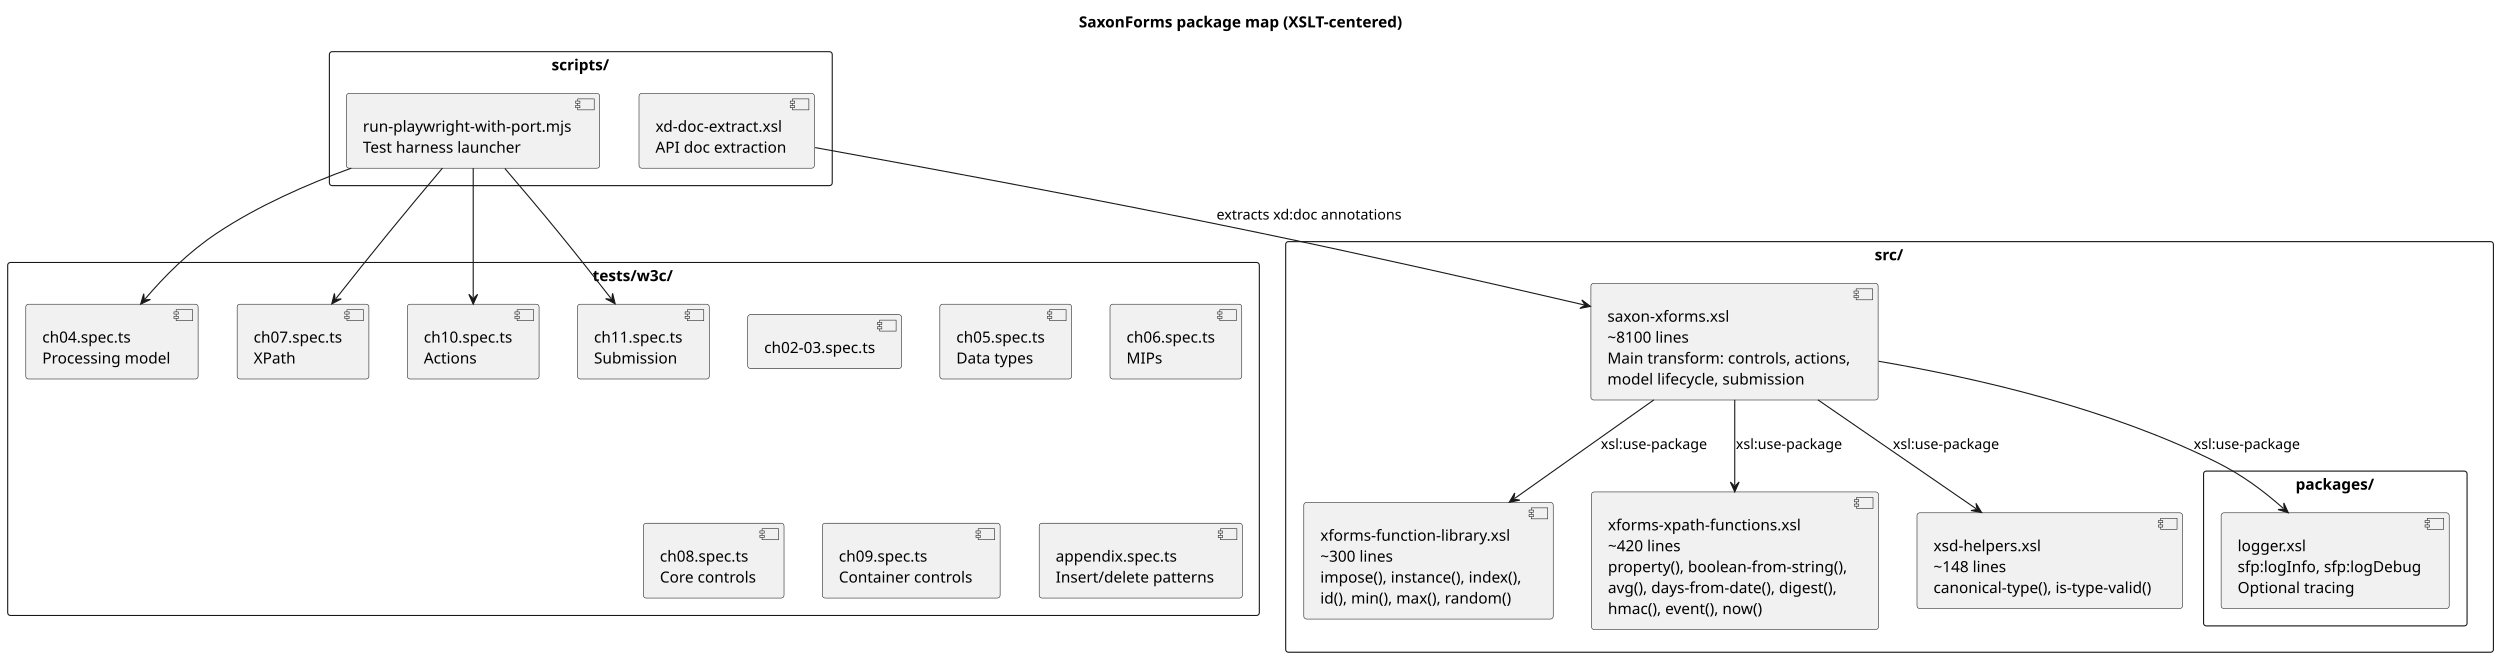
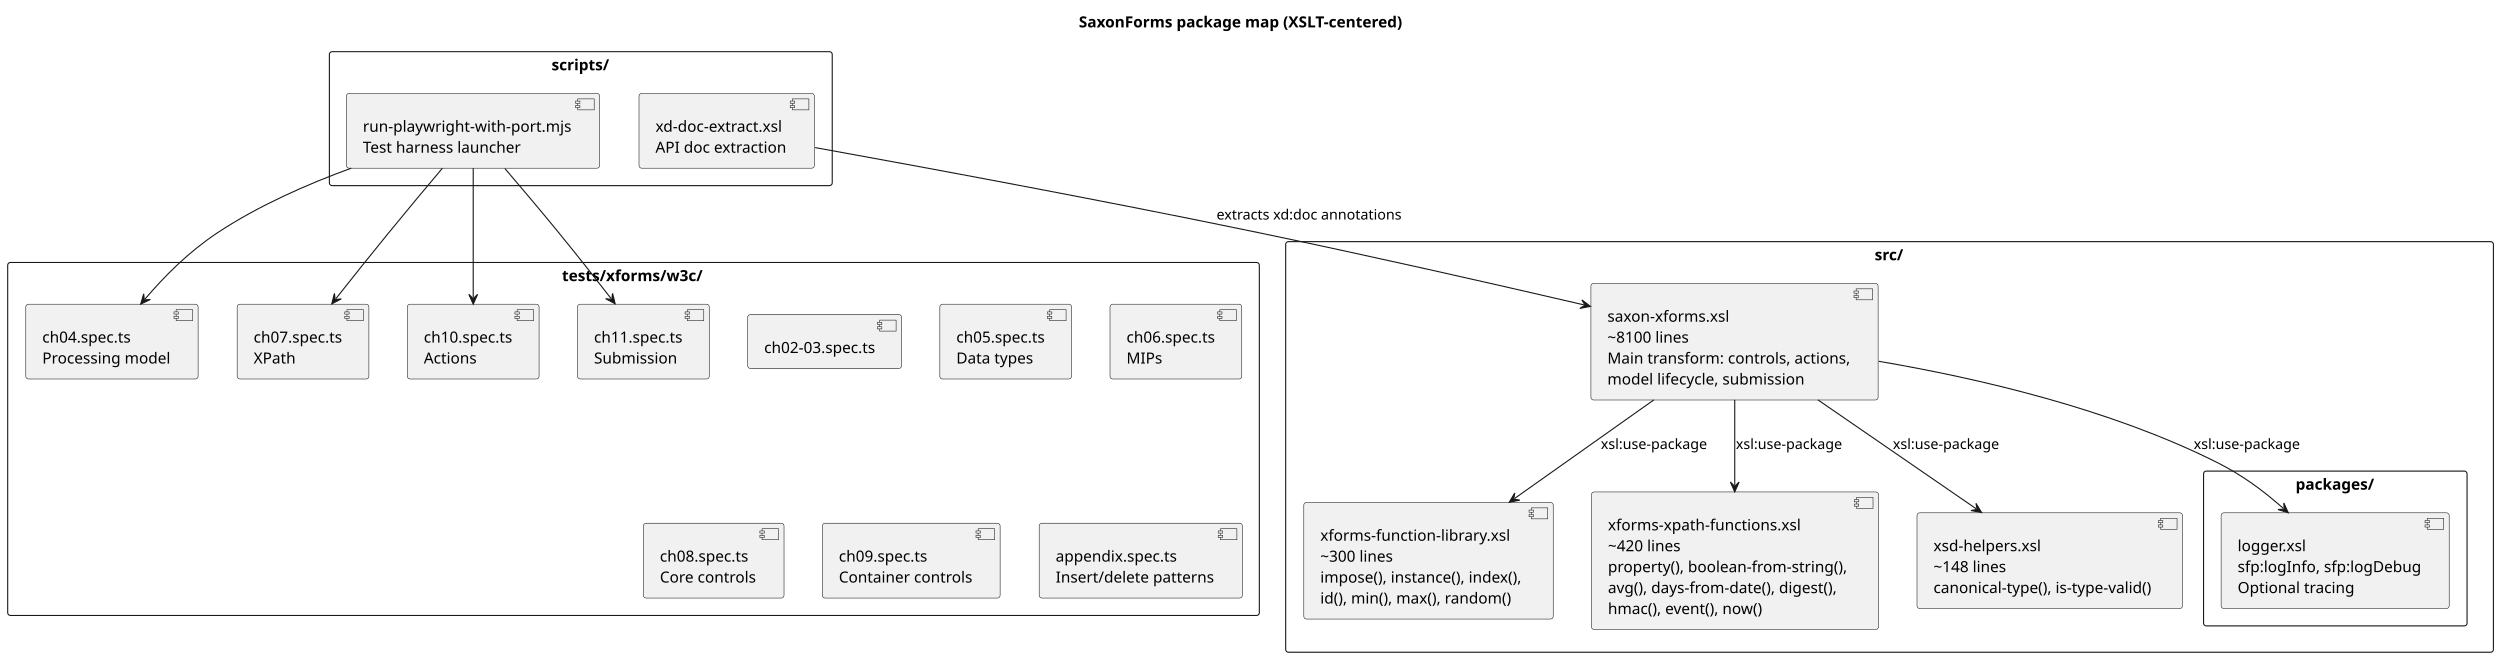
<svg xmlns="http://www.w3.org/2000/svg" contentStyleType="text/css" data-diagram-type="DESCRIPTION" height="600px" preserveAspectRatio="none" style="width:2277px;height:600px;background:#FFFFFF;" version="1.1" viewBox="0 0 2277 600" width="2277px" zoomAndPan="magnify">
  <defs />
  <g>
    <g class="title" data-source-line="1">
      <text fill="#000000" font-family="sans-serif" font-size="14" font-weight="bold" lengthAdjust="spacing" textLength="297.808" x="982.596" y="24.964">SaxonForms package map (XSLT-centered)</text>
    </g>
    <g class="cluster" data-entity="src." data-source-line="4" data-uid="ent0002" id="cluster_src.">
      <rect fill="none" height="374" rx="2.5" ry="2.5" style="stroke:#181818;stroke-width:1;" width="1100" x="1171" y="220.065" />
      <text fill="#000000" font-family="sans-serif" font-size="14" font-weight="bold" lengthAdjust="spacing" textLength="27.118" x="1707.441" y="237.029">src/</text>
    </g>
    <g class="cluster" data-entity="packages." data-source-line="9" data-uid="ent0007" id="cluster_packages.">
      <rect fill="none" height="141" rx="2.5" ry="2.5" style="stroke:#181818;stroke-width:1;" width="240" x="2007" y="429.065" />
      <text fill="#000000" font-family="sans-serif" font-size="14" font-weight="bold" lengthAdjust="spacing" textLength="72.345" x="2090.828" y="446.029">packages/</text>
    </g>
    <g class="cluster" data-entity="scripts." data-source-line="14" data-uid="ent0009" id="cluster_scripts.">
      <rect fill="none" height="122" rx="2.5" ry="2.5" style="stroke:#181818;stroke-width:1;" width="458" x="300" y="47.065" />
      <text fill="#000000" font-family="sans-serif" font-size="14" font-weight="bold" lengthAdjust="spacing" textLength="53.286" x="502.357" y="64.029">scripts/</text>
    </g>
-     <g class="cluster" data-entity="tests.w3c." data-source-line="19" data-uid="ent0012" id="cluster_tests.w3c.">
+     <g class="cluster" data-entity="tests.xforms.w3c." data-source-line="19" data-uid="ent0012" id="cluster_tests.xforms.w3c.">
      <rect fill="none" height="321.5" rx="2.5" ry="2.5" style="stroke:#181818;stroke-width:1;" width="1140" x="7" y="239.065" />
-       <text fill="#000000" font-family="sans-serif" font-size="14" font-weight="bold" lengthAdjust="spacing" textLength="74.443" x="539.778" y="256.029">tests/w3c/</text>
+       <text fill="#000000" font-family="sans-serif" font-size="14" font-weight="bold" lengthAdjust="spacing" textLength="130.293" x="511.853" y="256.029">tests/xforms/w3c/</text>
    </g>
    <g class="entity" data-entity="SAXON_XFORMS" data-source-line="5" data-uid="ent0003" id="entity_SAXON_XFORMS">
      <rect fill="#F1F1F1" height="106.262" rx="2.5" ry="2.5" style="stroke:#181818;stroke-width:0.5;" width="261.594" x="1449" y="258.065" />
      <rect fill="#F1F1F1" height="10" style="stroke:#181818;stroke-width:0.5;" width="15" x="1690.594" y="263.065" />
      <rect fill="#F1F1F1" height="2" style="stroke:#181818;stroke-width:0.5;" width="4" x="1688.594" y="265.065" />
      <rect fill="#F1F1F1" height="2" style="stroke:#181818;stroke-width:0.5;" width="4" x="1688.594" y="269.065" />
      <text fill="#000000" font-family="sans-serif" font-size="14" lengthAdjust="spacing" textLength="111.59" x="1464" y="293.029">saxon-xforms.xsl</text>
      <text fill="#000000" font-family="sans-serif" font-size="14" lengthAdjust="spacing" textLength="72.666" x="1464" y="312.095">~8100 lines</text>
      <text fill="#000000" font-family="sans-serif" font-size="14" lengthAdjust="spacing" textLength="221.594" x="1464" y="331.16">Main transform: controls, actions,</text>
      <text fill="#000000" font-family="sans-serif" font-size="14" lengthAdjust="spacing" textLength="179.286" x="1464" y="350.226">model lifecycle, submission</text>
    </g>
    <g class="entity" data-entity="FUNCTION_LIBRARY" data-source-line="6" data-uid="ent0004" id="entity_FUNCTION_LIBRARY">
      <rect fill="#F1F1F1" height="106.262" rx="2.5" ry="2.5" style="stroke:#181818;stroke-width:0.5;" width="227.175" x="1187.5" y="457.565" />
      <rect fill="#F1F1F1" height="10" style="stroke:#181818;stroke-width:0.5;" width="15" x="1394.675" y="462.565" />
      <rect fill="#F1F1F1" height="2" style="stroke:#181818;stroke-width:0.5;" width="4" x="1392.675" y="464.565" />
      <rect fill="#F1F1F1" height="2" style="stroke:#181818;stroke-width:0.5;" width="4" x="1392.675" y="468.565" />
      <text fill="#000000" font-family="sans-serif" font-size="14" lengthAdjust="spacing" textLength="174.282" x="1202.5" y="492.529">xforms-function-library.xsl</text>
      <text fill="#000000" font-family="sans-serif" font-size="14" lengthAdjust="spacing" textLength="64.955" x="1202.5" y="511.595">~300 lines</text>
      <text fill="#000000" font-family="sans-serif" font-size="14" lengthAdjust="spacing" textLength="187.175" x="1202.5" y="530.66">impose(), instance(), index(),</text>
      <text fill="#000000" font-family="sans-serif" font-size="14" lengthAdjust="spacing" textLength="179.395" x="1202.5" y="549.726">id(), min(), max(), random()</text>
    </g>
    <g class="entity" data-entity="XPATH_FUNCTIONS" data-source-line="7" data-uid="ent0005" id="entity_XPATH_FUNCTIONS">
      <rect fill="#F1F1F1" height="125.327" rx="2.5" ry="2.5" style="stroke:#181818;stroke-width:0.5;" width="261.443" x="1449.5" y="448.065" />
      <rect fill="#F1F1F1" height="10" style="stroke:#181818;stroke-width:0.5;" width="15" x="1690.943" y="453.065" />
      <rect fill="#F1F1F1" height="2" style="stroke:#181818;stroke-width:0.5;" width="4" x="1688.943" y="455.065" />
      <rect fill="#F1F1F1" height="2" style="stroke:#181818;stroke-width:0.5;" width="4" x="1688.943" y="459.065" />
      <text fill="#000000" font-family="sans-serif" font-size="14" lengthAdjust="spacing" textLength="176.176" x="1464.5" y="483.029">xforms-xpath-functions.xsl</text>
      <text fill="#000000" font-family="sans-serif" font-size="14" lengthAdjust="spacing" textLength="64.955" x="1464.5" y="502.095">~420 lines</text>
      <text fill="#000000" font-family="sans-serif" font-size="14" lengthAdjust="spacing" textLength="221.443" x="1464.5" y="521.16">property(), boolean-from-string(),</text>
      <text fill="#000000" font-family="sans-serif" font-size="14" lengthAdjust="spacing" textLength="212.94" x="1464.5" y="540.226">avg(), days-from-date(), digest(),</text>
      <text fill="#000000" font-family="sans-serif" font-size="14" lengthAdjust="spacing" textLength="145.024" x="1464.5" y="559.291">hmac(), event(), now()</text>
    </g>
    <g class="entity" data-entity="XSD_HELPERS" data-source-line="8" data-uid="ent0006" id="entity_XSD_HELPERS">
      <rect fill="#F1F1F1" height="87.196" rx="2.5" ry="2.5" style="stroke:#181818;stroke-width:0.5;" width="241.858" x="1746" y="467.065" />
      <rect fill="#F1F1F1" height="10" style="stroke:#181818;stroke-width:0.5;" width="15" x="1967.858" y="472.065" />
      <rect fill="#F1F1F1" height="2" style="stroke:#181818;stroke-width:0.5;" width="4" x="1965.858" y="474.065" />
      <rect fill="#F1F1F1" height="2" style="stroke:#181818;stroke-width:0.5;" width="4" x="1965.858" y="478.065" />
      <text fill="#000000" font-family="sans-serif" font-size="14" lengthAdjust="spacing" textLength="98.109" x="1761" y="502.029">xsd-helpers.xsl</text>
      <text fill="#000000" font-family="sans-serif" font-size="14" lengthAdjust="spacing" textLength="64.955" x="1761" y="521.095">~148 lines</text>
      <text fill="#000000" font-family="sans-serif" font-size="14" lengthAdjust="spacing" textLength="201.858" x="1761" y="540.16">canonical-type(), is-type-valid()</text>
    </g>
    <g class="entity" data-entity="LOGGER" data-source-line="10" data-uid="ent0008" id="entity_LOGGER">
      <rect fill="#F1F1F1" height="87.196" rx="2.5" ry="2.5" style="stroke:#181818;stroke-width:0.5;" width="207.727" x="2023" y="467.065" />
      <rect fill="#F1F1F1" height="10" style="stroke:#181818;stroke-width:0.5;" width="15" x="2210.727" y="472.065" />
      <rect fill="#F1F1F1" height="2" style="stroke:#181818;stroke-width:0.5;" width="4" x="2208.727" y="474.065" />
      <rect fill="#F1F1F1" height="2" style="stroke:#181818;stroke-width:0.5;" width="4" x="2208.727" y="478.065" />
      <text fill="#000000" font-family="sans-serif" font-size="14" lengthAdjust="spacing" textLength="64.456" x="2038" y="502.029">logger.xsl</text>
      <text fill="#000000" font-family="sans-serif" font-size="14" lengthAdjust="spacing" textLength="167.727" x="2038" y="521.095">sfp:logInfo, sfp:logDebug</text>
      <text fill="#000000" font-family="sans-serif" font-size="14" lengthAdjust="spacing" textLength="106.716" x="2038" y="540.16">Optional tracing</text>
    </g>
    <g class="entity" data-entity="RUN_PLAYWRIGHT" data-source-line="15" data-uid="ent0010" id="entity_RUN_PLAYWRIGHT">
      <rect fill="#F1F1F1" height="68.131" rx="2.5" ry="2.5" style="stroke:#181818;stroke-width:0.5;" width="230.695" x="315.5" y="85.065" />
      <rect fill="#F1F1F1" height="10" style="stroke:#181818;stroke-width:0.5;" width="15" x="526.195" y="90.065" />
      <rect fill="#F1F1F1" height="2" style="stroke:#181818;stroke-width:0.5;" width="4" x="524.195" y="92.065" />
      <rect fill="#F1F1F1" height="2" style="stroke:#181818;stroke-width:0.5;" width="4" x="524.195" y="96.065" />
      <text fill="#000000" font-family="sans-serif" font-size="14" lengthAdjust="spacing" textLength="190.695" x="330.5" y="120.029">run-playwright-with-port.mjs</text>
      <text fill="#000000" font-family="sans-serif" font-size="14" lengthAdjust="spacing" textLength="144.792" x="330.5" y="139.095">Test harness launcher</text>
    </g>
    <g class="entity" data-entity="XD_DOC" data-source-line="16" data-uid="ent0011" id="entity_XD_DOC">
      <rect fill="#F1F1F1" height="68.131" rx="2.5" ry="2.5" style="stroke:#181818;stroke-width:0.5;" width="159.731" x="582" y="85.065" />
      <rect fill="#F1F1F1" height="10" style="stroke:#181818;stroke-width:0.5;" width="15" x="721.731" y="90.065" />
      <rect fill="#F1F1F1" height="2" style="stroke:#181818;stroke-width:0.5;" width="4" x="719.731" y="92.065" />
      <rect fill="#F1F1F1" height="2" style="stroke:#181818;stroke-width:0.5;" width="4" x="719.731" y="96.065" />
      <text fill="#000000" font-family="sans-serif" font-size="14" lengthAdjust="spacing" textLength="116.566" x="597" y="120.029">xd-doc-extract.xsl</text>
      <text fill="#000000" font-family="sans-serif" font-size="14" lengthAdjust="spacing" textLength="119.731" x="597" y="139.095">API doc extraction</text>
    </g>
    <g class="entity" data-entity="CH02_03" data-source-line="20" data-uid="ent0013" id="entity_CH02_03">
      <rect fill="#F1F1F1" height="49.065" rx="2.5" ry="2.5" style="stroke:#181818;stroke-width:0.5;" width="140.174" x="681" y="286.565" />
      <rect fill="#F1F1F1" height="10" style="stroke:#181818;stroke-width:0.5;" width="15" x="801.174" y="291.565" />
      <rect fill="#F1F1F1" height="2" style="stroke:#181818;stroke-width:0.5;" width="4" x="799.174" y="293.565" />
      <rect fill="#F1F1F1" height="2" style="stroke:#181818;stroke-width:0.5;" width="4" x="799.174" y="297.565" />
      <text fill="#000000" font-family="sans-serif" font-size="14" lengthAdjust="spacing" textLength="100.174" x="696" y="321.529">ch02-03.spec.ts</text>
    </g>
    <g class="entity" data-entity="CH04" data-source-line="21" data-uid="ent0014" id="entity_CH04">
      <rect fill="#F1F1F1" height="68.131" rx="2.5" ry="2.5" style="stroke:#181818;stroke-width:0.5;" width="156.942" x="23.5" y="277.065" />
      <rect fill="#F1F1F1" height="10" style="stroke:#181818;stroke-width:0.5;" width="15" x="160.442" y="282.065" />
      <rect fill="#F1F1F1" height="2" style="stroke:#181818;stroke-width:0.5;" width="4" x="158.442" y="284.065" />
      <rect fill="#F1F1F1" height="2" style="stroke:#181818;stroke-width:0.5;" width="4" x="158.442" y="288.065" />
      <text fill="#000000" font-family="sans-serif" font-size="14" lengthAdjust="spacing" textLength="79.994" x="38.5" y="312.029">ch04.spec.ts</text>
      <text fill="#000000" font-family="sans-serif" font-size="14" lengthAdjust="spacing" textLength="116.942" x="38.5" y="331.095">Processing model</text>
    </g>
    <g class="entity" data-entity="CH05" data-source-line="22" data-uid="ent0015" id="entity_CH05">
      <rect fill="#F1F1F1" height="68.131" rx="2.5" ry="2.5" style="stroke:#181818;stroke-width:0.5;" width="119.994" x="856" y="277.065" />
      <rect fill="#F1F1F1" height="10" style="stroke:#181818;stroke-width:0.5;" width="15" x="955.994" y="282.065" />
      <rect fill="#F1F1F1" height="2" style="stroke:#181818;stroke-width:0.5;" width="4" x="953.994" y="284.065" />
      <rect fill="#F1F1F1" height="2" style="stroke:#181818;stroke-width:0.5;" width="4" x="953.994" y="288.065" />
      <text fill="#000000" font-family="sans-serif" font-size="14" lengthAdjust="spacing" textLength="79.994" x="871" y="312.029">ch05.spec.ts</text>
      <text fill="#000000" font-family="sans-serif" font-size="14" lengthAdjust="spacing" textLength="70.02" x="871" y="331.095">Data types</text>
    </g>
    <g class="entity" data-entity="CH06" data-source-line="23" data-uid="ent0016" id="entity_CH06">
      <rect fill="#F1F1F1" height="68.131" rx="2.5" ry="2.5" style="stroke:#181818;stroke-width:0.5;" width="119.994" x="1011" y="277.065" />
      <rect fill="#F1F1F1" height="10" style="stroke:#181818;stroke-width:0.5;" width="15" x="1110.994" y="282.065" />
      <rect fill="#F1F1F1" height="2" style="stroke:#181818;stroke-width:0.5;" width="4" x="1108.994" y="284.065" />
      <rect fill="#F1F1F1" height="2" style="stroke:#181818;stroke-width:0.5;" width="4" x="1108.994" y="288.065" />
      <text fill="#000000" font-family="sans-serif" font-size="14" lengthAdjust="spacing" textLength="79.994" x="1026" y="312.029">ch06.spec.ts</text>
      <text fill="#000000" font-family="sans-serif" font-size="14" lengthAdjust="spacing" textLength="32.621" x="1026" y="331.095">MIPs</text>
    </g>
    <g class="entity" data-entity="CH07" data-source-line="24" data-uid="ent0017" id="entity_CH07">
      <rect fill="#F1F1F1" height="68.131" rx="2.5" ry="2.5" style="stroke:#181818;stroke-width:0.5;" width="119.994" x="216" y="277.065" />
      <rect fill="#F1F1F1" height="10" style="stroke:#181818;stroke-width:0.5;" width="15" x="315.994" y="282.065" />
      <rect fill="#F1F1F1" height="2" style="stroke:#181818;stroke-width:0.5;" width="4" x="313.994" y="284.065" />
      <rect fill="#F1F1F1" height="2" style="stroke:#181818;stroke-width:0.5;" width="4" x="313.994" y="288.065" />
      <text fill="#000000" font-family="sans-serif" font-size="14" lengthAdjust="spacing" textLength="79.994" x="231" y="312.029">ch07.spec.ts</text>
      <text fill="#000000" font-family="sans-serif" font-size="14" lengthAdjust="spacing" textLength="38.233" x="231" y="331.095">XPath</text>
    </g>
    <g class="entity" data-entity="CH08" data-source-line="25" data-uid="ent0018" id="entity_CH08">
      <rect fill="#F1F1F1" height="68.131" rx="2.5" ry="2.5" style="stroke:#181818;stroke-width:0.5;" width="128.095" x="586" y="476.565" />
      <rect fill="#F1F1F1" height="10" style="stroke:#181818;stroke-width:0.5;" width="15" x="694.095" y="481.565" />
      <rect fill="#F1F1F1" height="2" style="stroke:#181818;stroke-width:0.5;" width="4" x="692.095" y="483.565" />
      <rect fill="#F1F1F1" height="2" style="stroke:#181818;stroke-width:0.5;" width="4" x="692.095" y="487.565" />
      <text fill="#000000" font-family="sans-serif" font-size="14" lengthAdjust="spacing" textLength="79.994" x="601" y="511.529">ch08.spec.ts</text>
      <text fill="#000000" font-family="sans-serif" font-size="14" lengthAdjust="spacing" textLength="88.095" x="601" y="530.595">Core controls</text>
    </g>
    <g class="entity" data-entity="CH09" data-source-line="26" data-uid="ent0019" id="entity_CH09">
      <rect fill="#F1F1F1" height="68.131" rx="2.5" ry="2.5" style="stroke:#181818;stroke-width:0.5;" width="161.919" x="749" y="476.565" />
      <rect fill="#F1F1F1" height="10" style="stroke:#181818;stroke-width:0.5;" width="15" x="890.919" y="481.565" />
      <rect fill="#F1F1F1" height="2" style="stroke:#181818;stroke-width:0.5;" width="4" x="888.919" y="483.565" />
      <rect fill="#F1F1F1" height="2" style="stroke:#181818;stroke-width:0.5;" width="4" x="888.919" y="487.565" />
      <text fill="#000000" font-family="sans-serif" font-size="14" lengthAdjust="spacing" textLength="79.994" x="764" y="511.529">ch09.spec.ts</text>
      <text fill="#000000" font-family="sans-serif" font-size="14" lengthAdjust="spacing" textLength="121.919" x="764" y="530.595">Container controls</text>
    </g>
    <g class="entity" data-entity="CH10" data-source-line="27" data-uid="ent0020" id="entity_CH10">
      <rect fill="#F1F1F1" height="68.131" rx="2.5" ry="2.5" style="stroke:#181818;stroke-width:0.5;" width="119.994" x="371" y="277.065" />
      <rect fill="#F1F1F1" height="10" style="stroke:#181818;stroke-width:0.5;" width="15" x="470.994" y="282.065" />
      <rect fill="#F1F1F1" height="2" style="stroke:#181818;stroke-width:0.5;" width="4" x="468.994" y="284.065" />
      <rect fill="#F1F1F1" height="2" style="stroke:#181818;stroke-width:0.5;" width="4" x="468.994" y="288.065" />
      <text fill="#000000" font-family="sans-serif" font-size="14" lengthAdjust="spacing" textLength="79.994" x="386" y="312.029">ch10.spec.ts</text>
      <text fill="#000000" font-family="sans-serif" font-size="14" lengthAdjust="spacing" textLength="48.159" x="386" y="331.095">Actions</text>
    </g>
    <g class="entity" data-entity="CH11" data-source-line="28" data-uid="ent0021" id="entity_CH11">
      <rect fill="#F1F1F1" height="68.131" rx="2.5" ry="2.5" style="stroke:#181818;stroke-width:0.5;" width="119.994" x="526" y="277.065" />
      <rect fill="#F1F1F1" height="10" style="stroke:#181818;stroke-width:0.5;" width="15" x="625.994" y="282.065" />
      <rect fill="#F1F1F1" height="2" style="stroke:#181818;stroke-width:0.5;" width="4" x="623.994" y="284.065" />
      <rect fill="#F1F1F1" height="2" style="stroke:#181818;stroke-width:0.5;" width="4" x="623.994" y="288.065" />
      <text fill="#000000" font-family="sans-serif" font-size="14" lengthAdjust="spacing" textLength="79.994" x="541" y="312.029">ch11.spec.ts</text>
      <text fill="#000000" font-family="sans-serif" font-size="14" lengthAdjust="spacing" textLength="75.797" x="541" y="331.095">Submission</text>
    </g>
    <g class="entity" data-entity="APPX" data-source-line="29" data-uid="ent0022" id="entity_APPX">
      <rect fill="#F1F1F1" height="68.131" rx="2.5" ry="2.5" style="stroke:#181818;stroke-width:0.5;" width="185.052" x="946.5" y="476.565" />
      <rect fill="#F1F1F1" height="10" style="stroke:#181818;stroke-width:0.5;" width="15" x="1111.552" y="481.565" />
      <rect fill="#F1F1F1" height="2" style="stroke:#181818;stroke-width:0.5;" width="4" x="1109.552" y="483.565" />
      <rect fill="#F1F1F1" height="2" style="stroke:#181818;stroke-width:0.5;" width="4" x="1109.552" y="487.565" />
      <text fill="#000000" font-family="sans-serif" font-size="14" lengthAdjust="spacing" textLength="110.455" x="961.5" y="511.529">appendix.spec.ts</text>
      <text fill="#000000" font-family="sans-serif" font-size="14" lengthAdjust="spacing" textLength="145.052" x="961.5" y="530.595">Insert/delete patterns</text>
    </g>
    <g class="link" data-entity-1="SAXON_XFORMS" data-entity-2="FUNCTION_LIBRARY" data-source-line="32" data-uid="lnk23" id="link_SAXON_XFORMS_FUNCTION_LIBRARY">
      <path d="M1506.33,364.215 C1465.65,393.015 1420.167,425.209 1379.497,453.999" fill="none" id="SAXON_XFORMS-to-FUNCTION_LIBRARY" style="stroke:#181818;stroke-width:1;" />
      <polygon fill="#181818" points="1374.6,457.465,1384.257,455.53,1378.681,454.577,1379.635,449.001,1374.6,457.465" style="stroke:#181818;stroke-width:1;" />
      <text fill="#000000" font-family="sans-serif" font-size="13" lengthAdjust="spacing" textLength="97.392" x="1458" y="408.96">xsl:use-package</text>
    </g>
    <g class="link" data-entity-1="SAXON_XFORMS" data-entity-2="XPATH_FUNCTIONS" data-source-line="33" data-uid="lnk24" id="link_SAXON_XFORMS_XPATH_FUNCTIONS">
      <path d="M1580,364.215 C1580,389.925 1580,415.115 1580,441.995" fill="none" id="SAXON_XFORMS-to-XPATH_FUNCTIONS" style="stroke:#181818;stroke-width:1;" />
      <polygon fill="#181818" points="1580,447.995,1584,438.995,1580,442.995,1576,438.995,1580,447.995" style="stroke:#181818;stroke-width:1;" />
      <text fill="#000000" font-family="sans-serif" font-size="13" lengthAdjust="spacing" textLength="97.392" x="1581" y="408.96">xsl:use-package</text>
    </g>
    <g class="link" data-entity-1="SAXON_XFORMS" data-entity-2="XSD_HELPERS" data-source-line="34" data-uid="lnk25" id="link_SAXON_XFORMS_XSD_HELPERS">
      <path d="M1655.78,364.215 C1702.28,396.215 1756.147,433.284 1799.897,463.394" fill="none" id="SAXON_XFORMS-to-XSD_HELPERS" style="stroke:#181818;stroke-width:1;" />
      <polygon fill="#181818" points="1804.84,466.795,1799.694,458.398,1800.721,463.961,1795.158,464.988,1804.84,466.795" style="stroke:#181818;stroke-width:1;" />
      <text fill="#000000" font-family="sans-serif" font-size="13" lengthAdjust="spacing" textLength="97.392" x="1724" y="408.96">xsl:use-package</text>
    </g>
    <g class="link" data-entity-1="SAXON_XFORMS" data-entity-2="LOGGER" data-source-line="35" data-uid="lnk26" id="link_SAXON_XFORMS_LOGGER">
      <path d="M1711.11,329.055 C1801.26,344.395 1921.78,372.305 2019,421.065 C2042.51,432.855 2060.99,446.587 2079.669,463.057" fill="none" id="SAXON_XFORMS-to-LOGGER" style="stroke:#181818;stroke-width:1;" />
      <polygon fill="#181818" points="2084.17,467.025,2080.065,458.073,2080.42,463.719,2074.774,464.074,2084.17,467.025" style="stroke:#181818;stroke-width:1;" />
      <text fill="#000000" font-family="sans-serif" font-size="13" lengthAdjust="spacing" textLength="97.392" x="1998" y="408.96">xsl:use-package</text>
    </g>
    <g class="link" data-entity-1="RUN_PLAYWRIGHT" data-entity-2="CH04" data-source-line="36" data-uid="lnk27" id="link_RUN_PLAYWRIGHT_CH04">
      <path d="M319.91,153.155 C279.68,167.855 235.05,187.475 198,212.065 C171.21,229.845 149.882,251.568 132.012,272.438" fill="none" id="RUN_PLAYWRIGHT-to-CH04" style="stroke:#181818;stroke-width:1;" />
      <polygon fill="#181818" points="128.11,276.995,137.002,272.761,131.362,273.197,130.925,267.558,128.11,276.995" style="stroke:#181818;stroke-width:1;" />
    </g>
    <g class="link" data-entity-1="RUN_PLAYWRIGHT" data-entity-2="CH07" data-source-line="37" data-uid="lnk28" id="link_RUN_PLAYWRIGHT_CH07">
      <path d="M403,153.115 C388.31,170.565 370.07,192.375 354,212.065 C336.54,233.455 320.921,253.038 305.871,272.078" fill="none" id="RUN_PLAYWRIGHT-to-CH07" style="stroke:#181818;stroke-width:1;" />
      <polygon fill="#181818" points="302.15,276.785,310.869,272.205,305.251,272.863,304.593,267.244,302.15,276.785" style="stroke:#181818;stroke-width:1;" />
    </g>
    <g class="link" data-entity-1="RUN_PLAYWRIGHT" data-entity-2="CH10" data-source-line="38" data-uid="lnk29" id="link_RUN_PLAYWRIGHT_CH10">
      <path d="M431,153.165 C431,187.925 431,236.285 431,271.035" fill="none" id="RUN_PLAYWRIGHT-to-CH10" style="stroke:#181818;stroke-width:1;" />
      <polygon fill="#181818" points="431,277.035,435,268.035,431,272.035,427,268.035,431,277.035" style="stroke:#181818;stroke-width:1;" />
    </g>
    <g class="link" data-entity-1="RUN_PLAYWRIGHT" data-entity-2="CH11" data-source-line="39" data-uid="lnk30" id="link_RUN_PLAYWRIGHT_CH11">
      <path d="M459.83,153.455 C474.68,170.815 492.98,192.435 509,212.065 C526.38,233.355 541.777,252.899 556.607,271.969" fill="none" id="RUN_PLAYWRIGHT-to-CH11" style="stroke:#181818;stroke-width:1;" />
      <polygon fill="#181818" points="560.29,276.705,557.923,267.145,557.221,272.758,551.607,272.056,560.29,276.705" style="stroke:#181818;stroke-width:1;" />
    </g>
    <g class="link" data-entity-1="XD_DOC" data-entity-2="SAXON_XFORMS" data-source-line="40" data-uid="lnk31" id="link_XD_DOC_SAXON_XFORMS">
      <path d="M742.41,134.425 C838.76,151.835 1004.99,182.535 1147,212.065 C1248.49,233.175 1357.016,257.788 1442.716,277.698" fill="none" id="XD_DOC-to-SAXON_XFORMS" style="stroke:#181818;stroke-width:1;" />
      <polygon fill="#181818" points="1448.56,279.055,1440.699,273.123,1443.69,277.924,1438.888,280.915,1448.56,279.055" style="stroke:#181818;stroke-width:1;" />
      <text fill="#000000" font-family="sans-serif" font-size="13" lengthAdjust="spacing" textLength="169.66" x="1108" y="199.96">extracts xd:doc annotations</text>
    </g>
  </g>
</svg>
